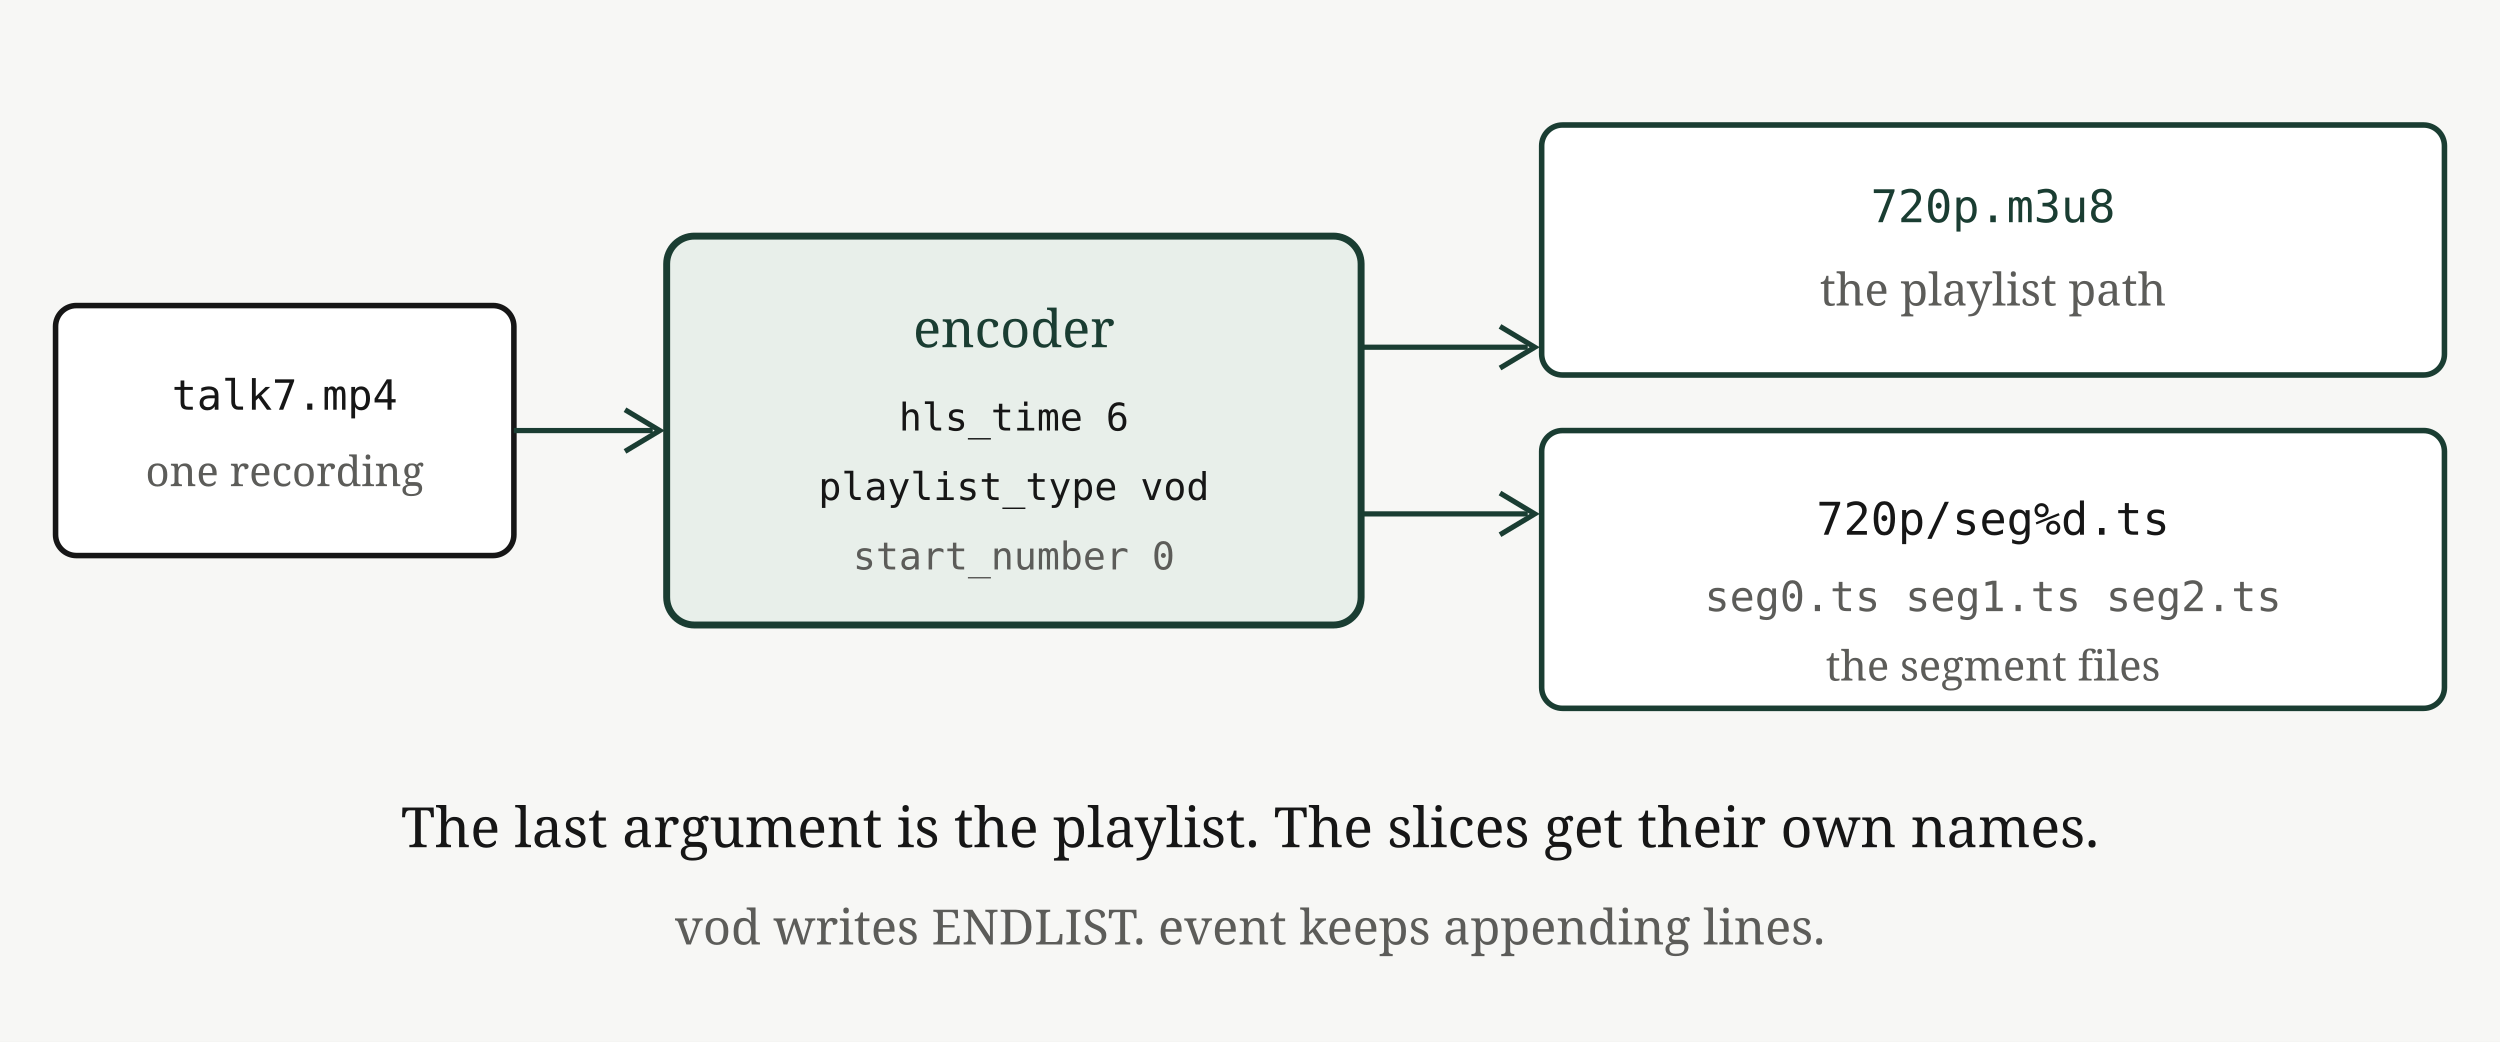
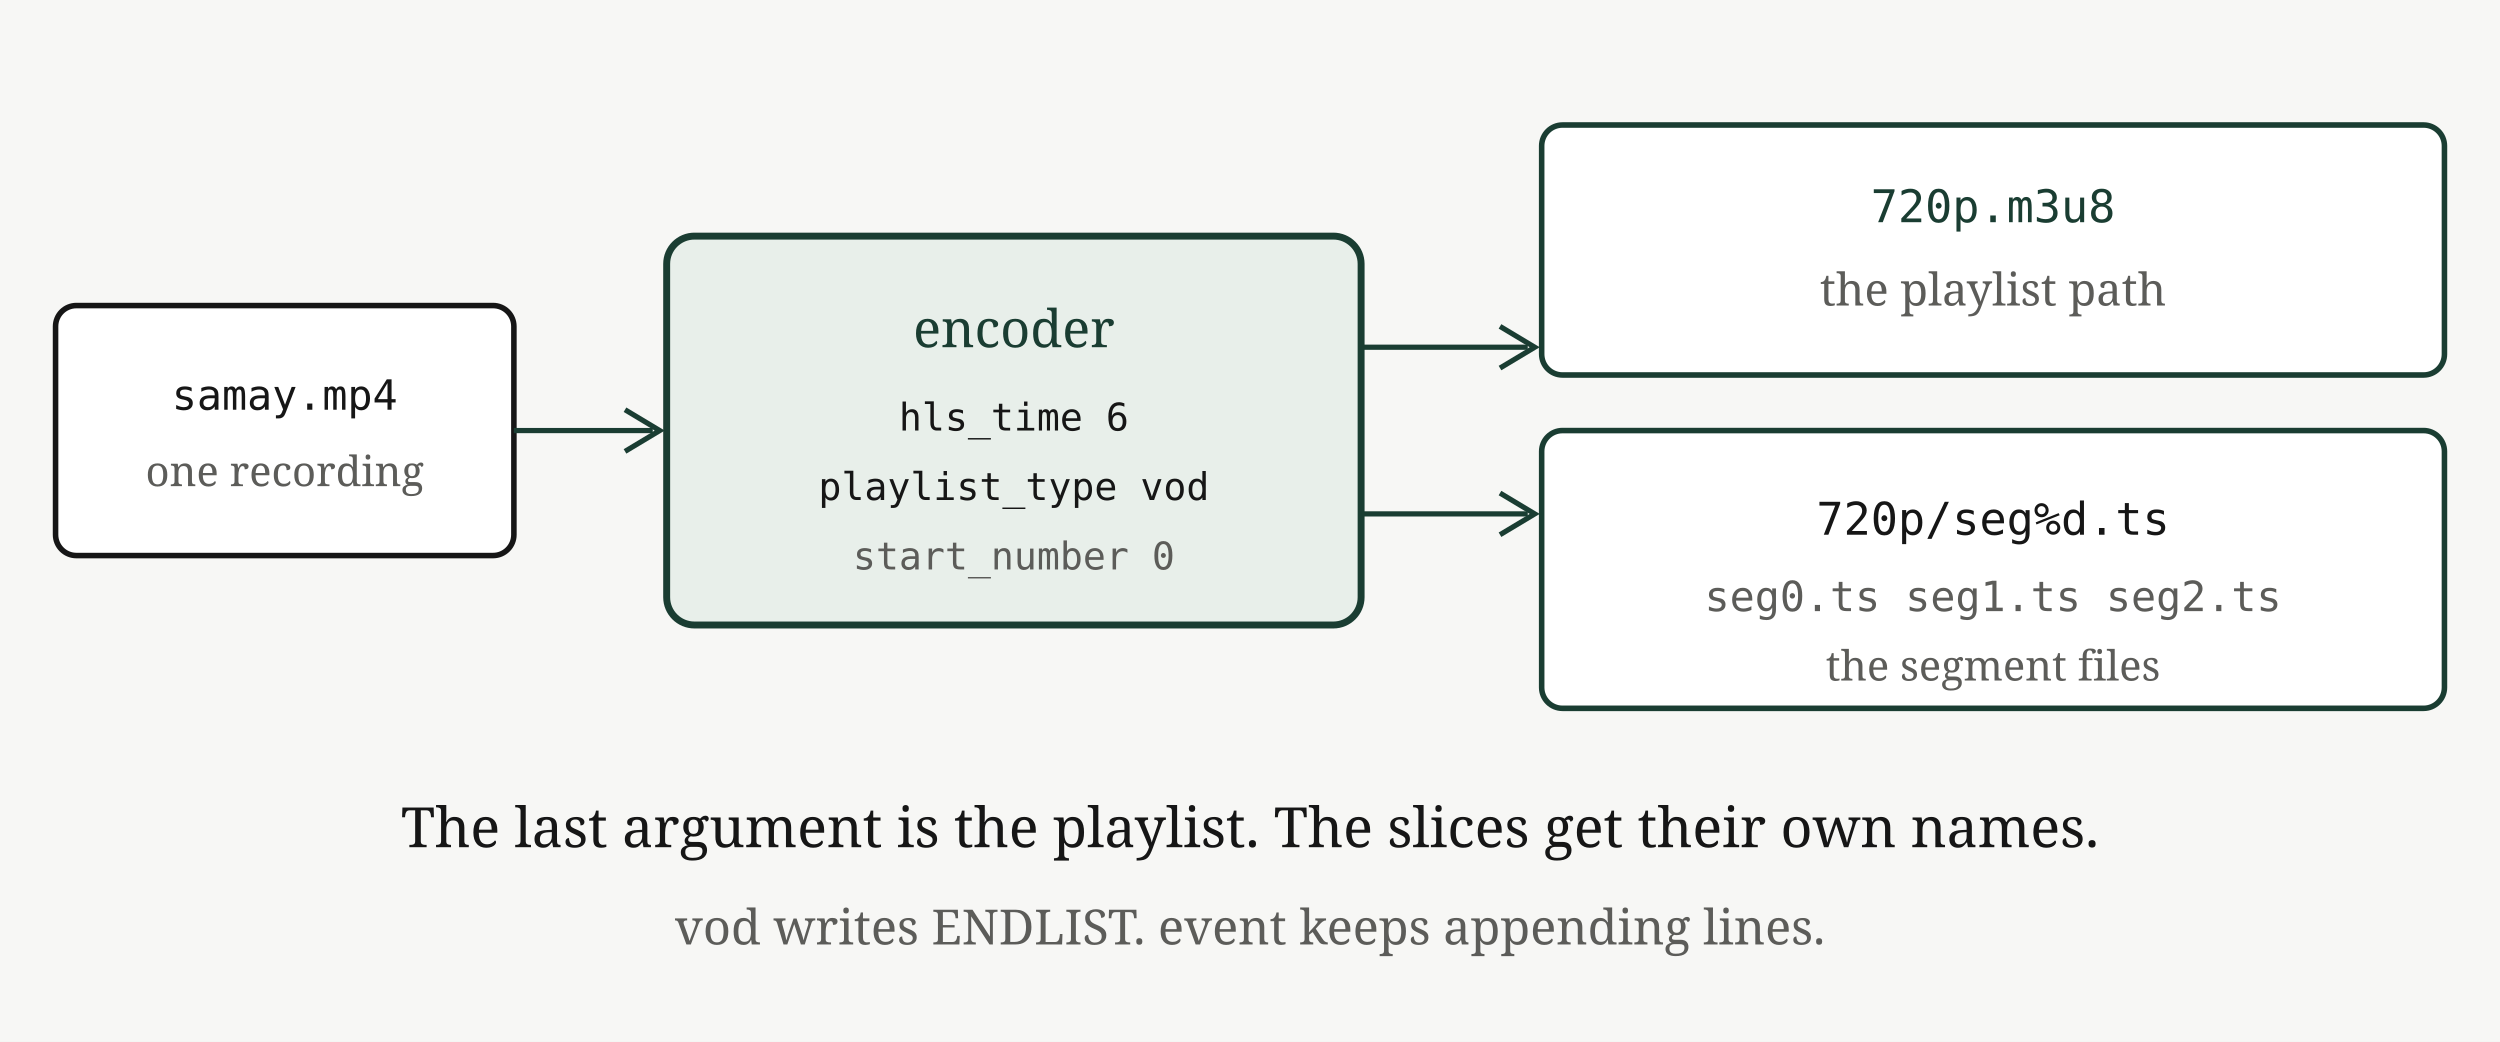
<svg xmlns="http://www.w3.org/2000/svg" viewBox="0 0 720 300" width="720" height="300" role="img">
  <rect width="720" height="300" fill="#F7F7F5" />
  <rect x="16" y="88" width="132" height="72" rx="6" fill="#FFFFFF" stroke="#161616" stroke-width="1.6" />
-   <text x="82" y="118" text-anchor="middle" font-family="ui-monospace, monospace" font-size="12" fill="#161616">talk7.mp4</text>
+   <text x="82" y="118" text-anchor="middle" font-family="ui-monospace, monospace" font-size="12" fill="#161616">samay.mp4</text>
  <text x="82" y="140" text-anchor="middle" font-family="Georgia, serif" font-size="12" fill="#5C5C59">one recording</text>
  <path d="M148 124 H188" stroke="#1A3D32" stroke-width="1.5" />
  <path d="M180 118 L190 124 L180 130" fill="none" stroke="#1A3D32" stroke-width="1.5" />
  <rect x="192" y="68" width="200" height="112" rx="8" fill="#E8EFEA" stroke="#1A3D32" stroke-width="2" />
  <text x="292" y="100" text-anchor="middle" font-family="Georgia, serif" font-size="15" fill="#1A3D32">encoder</text>
  <text x="292" y="124" text-anchor="middle" font-family="ui-monospace, monospace" font-size="11" fill="#161616">hls_time 6</text>
  <text x="292" y="144" text-anchor="middle" font-family="ui-monospace, monospace" font-size="11" fill="#161616">playlist_type vod</text>
  <text x="292" y="164" text-anchor="middle" font-family="ui-monospace, monospace" font-size="11" fill="#5C5C59">start_number 0</text>
  <path d="M392 100 H440" stroke="#1A3D32" stroke-width="1.5" />
  <path d="M432 94 L442 100 L432 106" fill="none" stroke="#1A3D32" stroke-width="1.5" />
  <rect x="444" y="36" width="260" height="72" rx="6" fill="#FFFFFF" stroke="#1A3D32" stroke-width="1.6" />
  <text x="574" y="64" text-anchor="middle" font-family="ui-monospace, monospace" font-size="13" fill="#1A3D32">720p.m3u8</text>
  <text x="574" y="88" text-anchor="middle" font-family="Georgia, serif" font-size="13" fill="#5C5C59">the playlist path</text>
  <path d="M392 148 H440" stroke="#1A3D32" stroke-width="1.5" />
  <path d="M432 142 L442 148 L432 154" fill="none" stroke="#1A3D32" stroke-width="1.5" />
  <rect x="444" y="124" width="260" height="80" rx="6" fill="#FFFFFF" stroke="#1A3D32" stroke-width="1.6" />
  <text x="574" y="154" text-anchor="middle" font-family="ui-monospace, monospace" font-size="13" fill="#161616">720p/seg%d.ts</text>
  <text x="574" y="176" text-anchor="middle" font-family="ui-monospace, monospace" font-size="12" fill="#5C5C59">seg0.ts  seg1.ts  seg2.ts</text>
  <text x="574" y="196" text-anchor="middle" font-family="Georgia, serif" font-size="12" fill="#5C5C59">the segment files</text>
  <text x="360" y="244" text-anchor="middle" font-family="Georgia, serif" font-size="16" fill="#161616">The last argument is the playlist. The slices get their own names.</text>
  <text x="360" y="272" text-anchor="middle" font-family="Georgia, serif" font-size="14" fill="#5C5C59">vod writes ENDLIST. event keeps appending lines.</text>
</svg>
